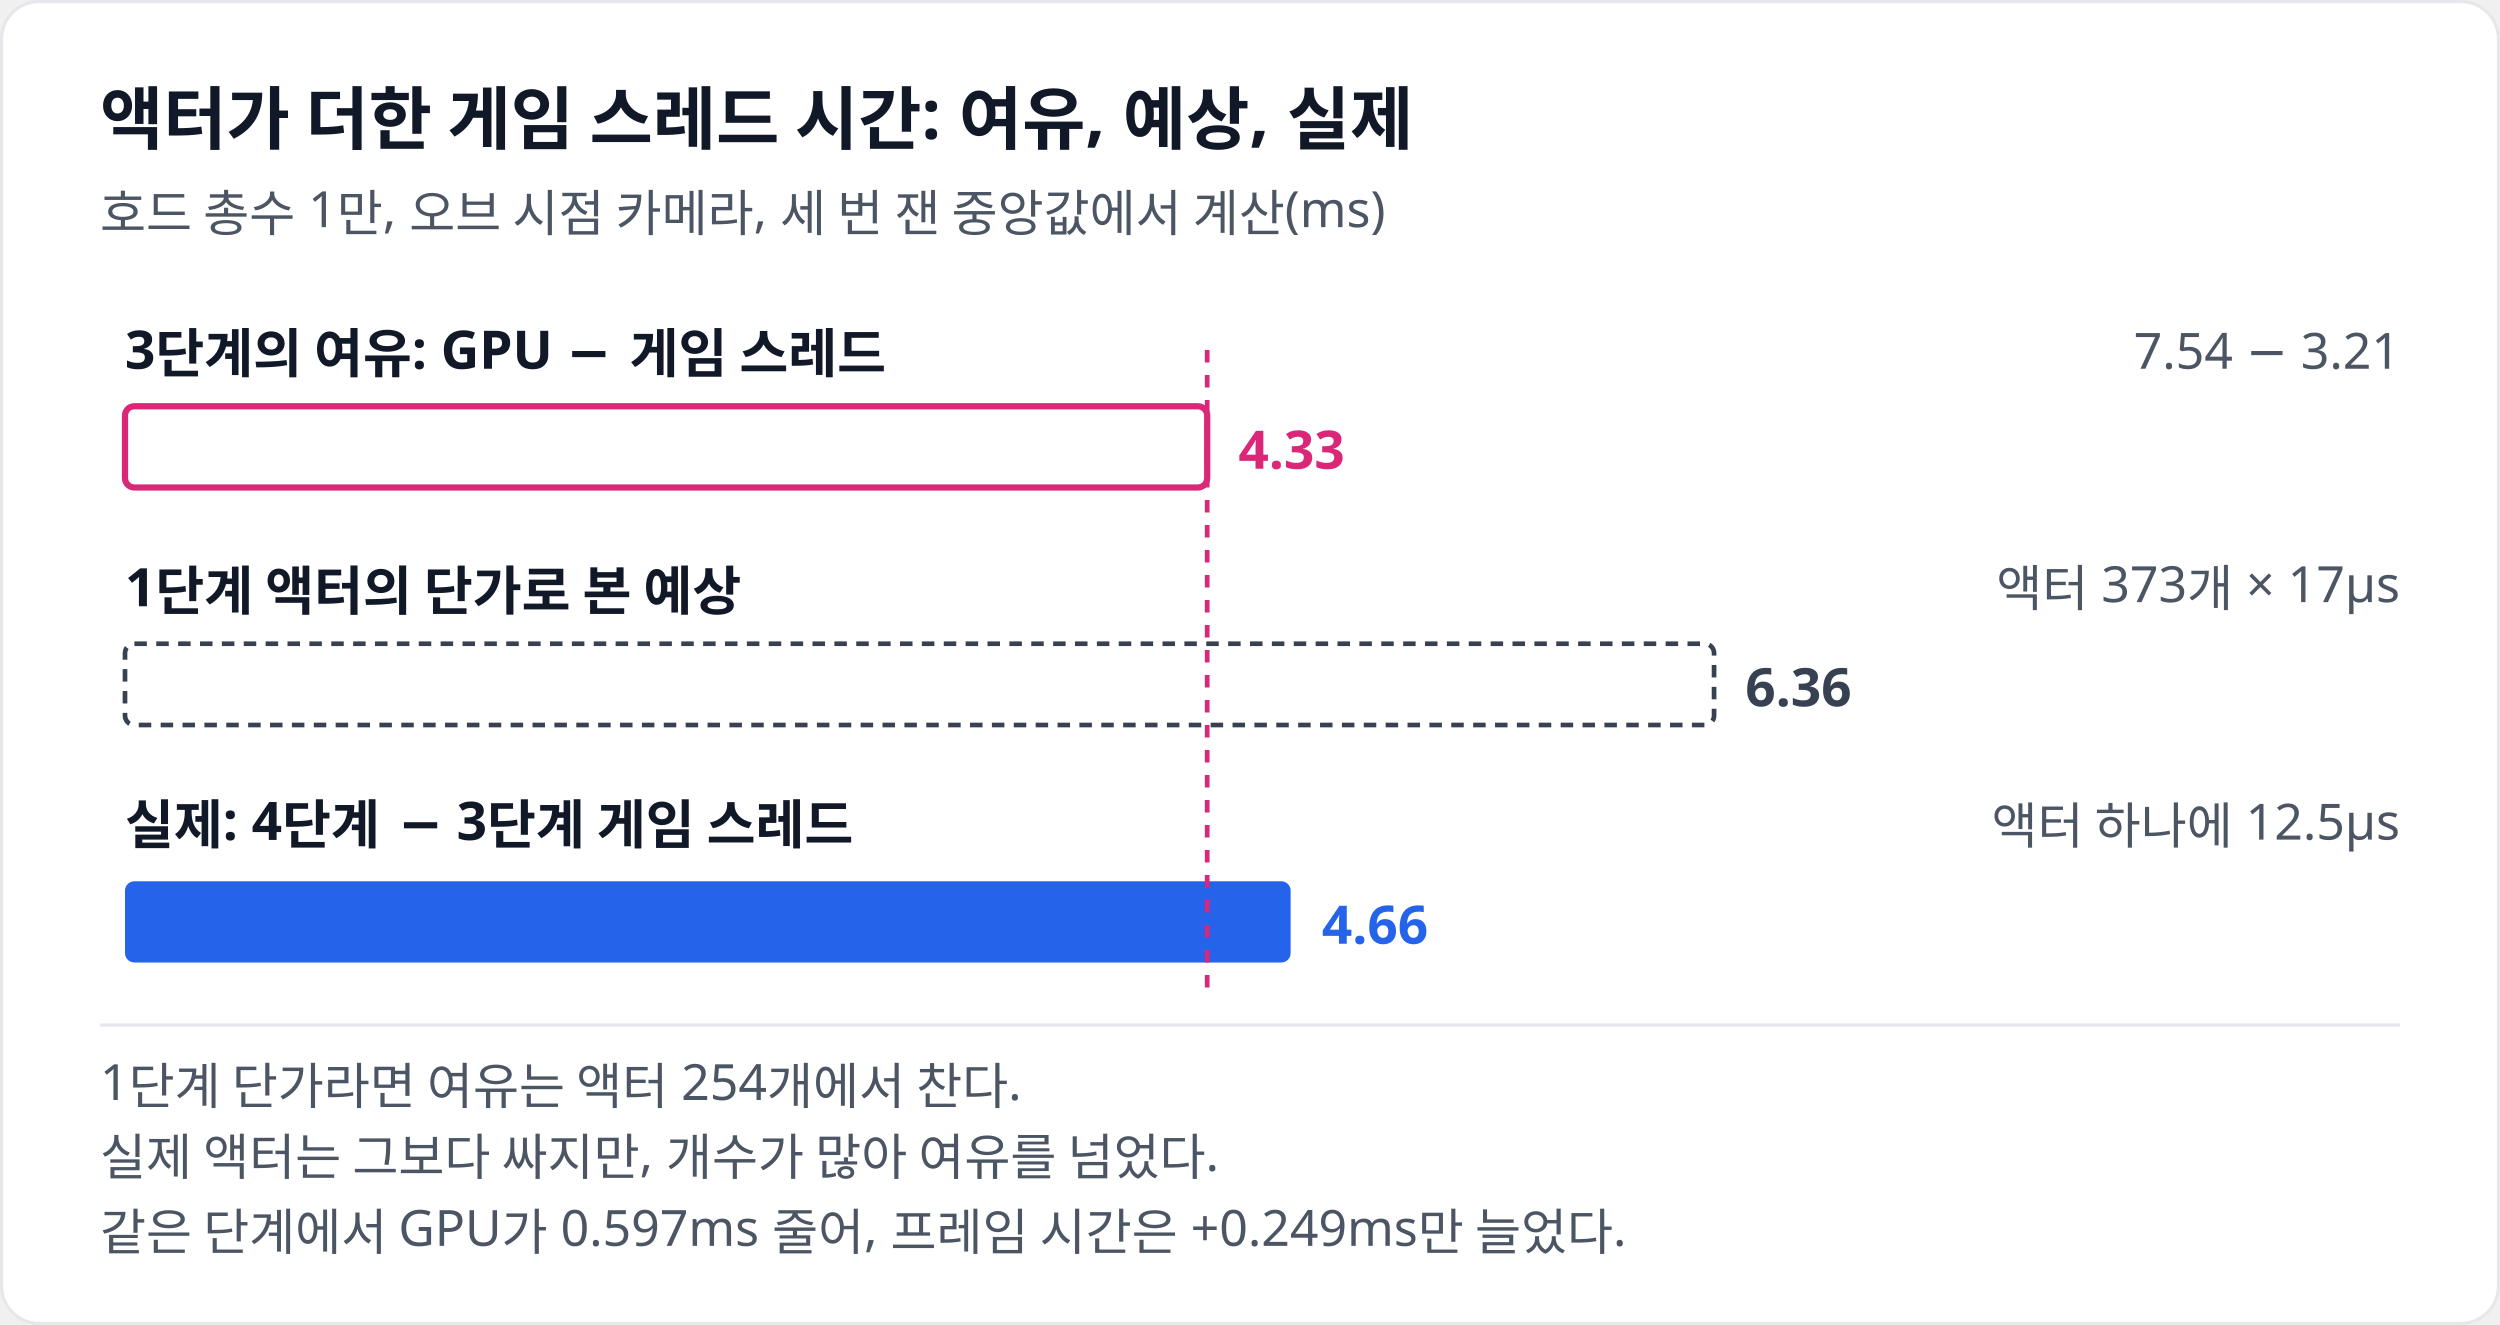
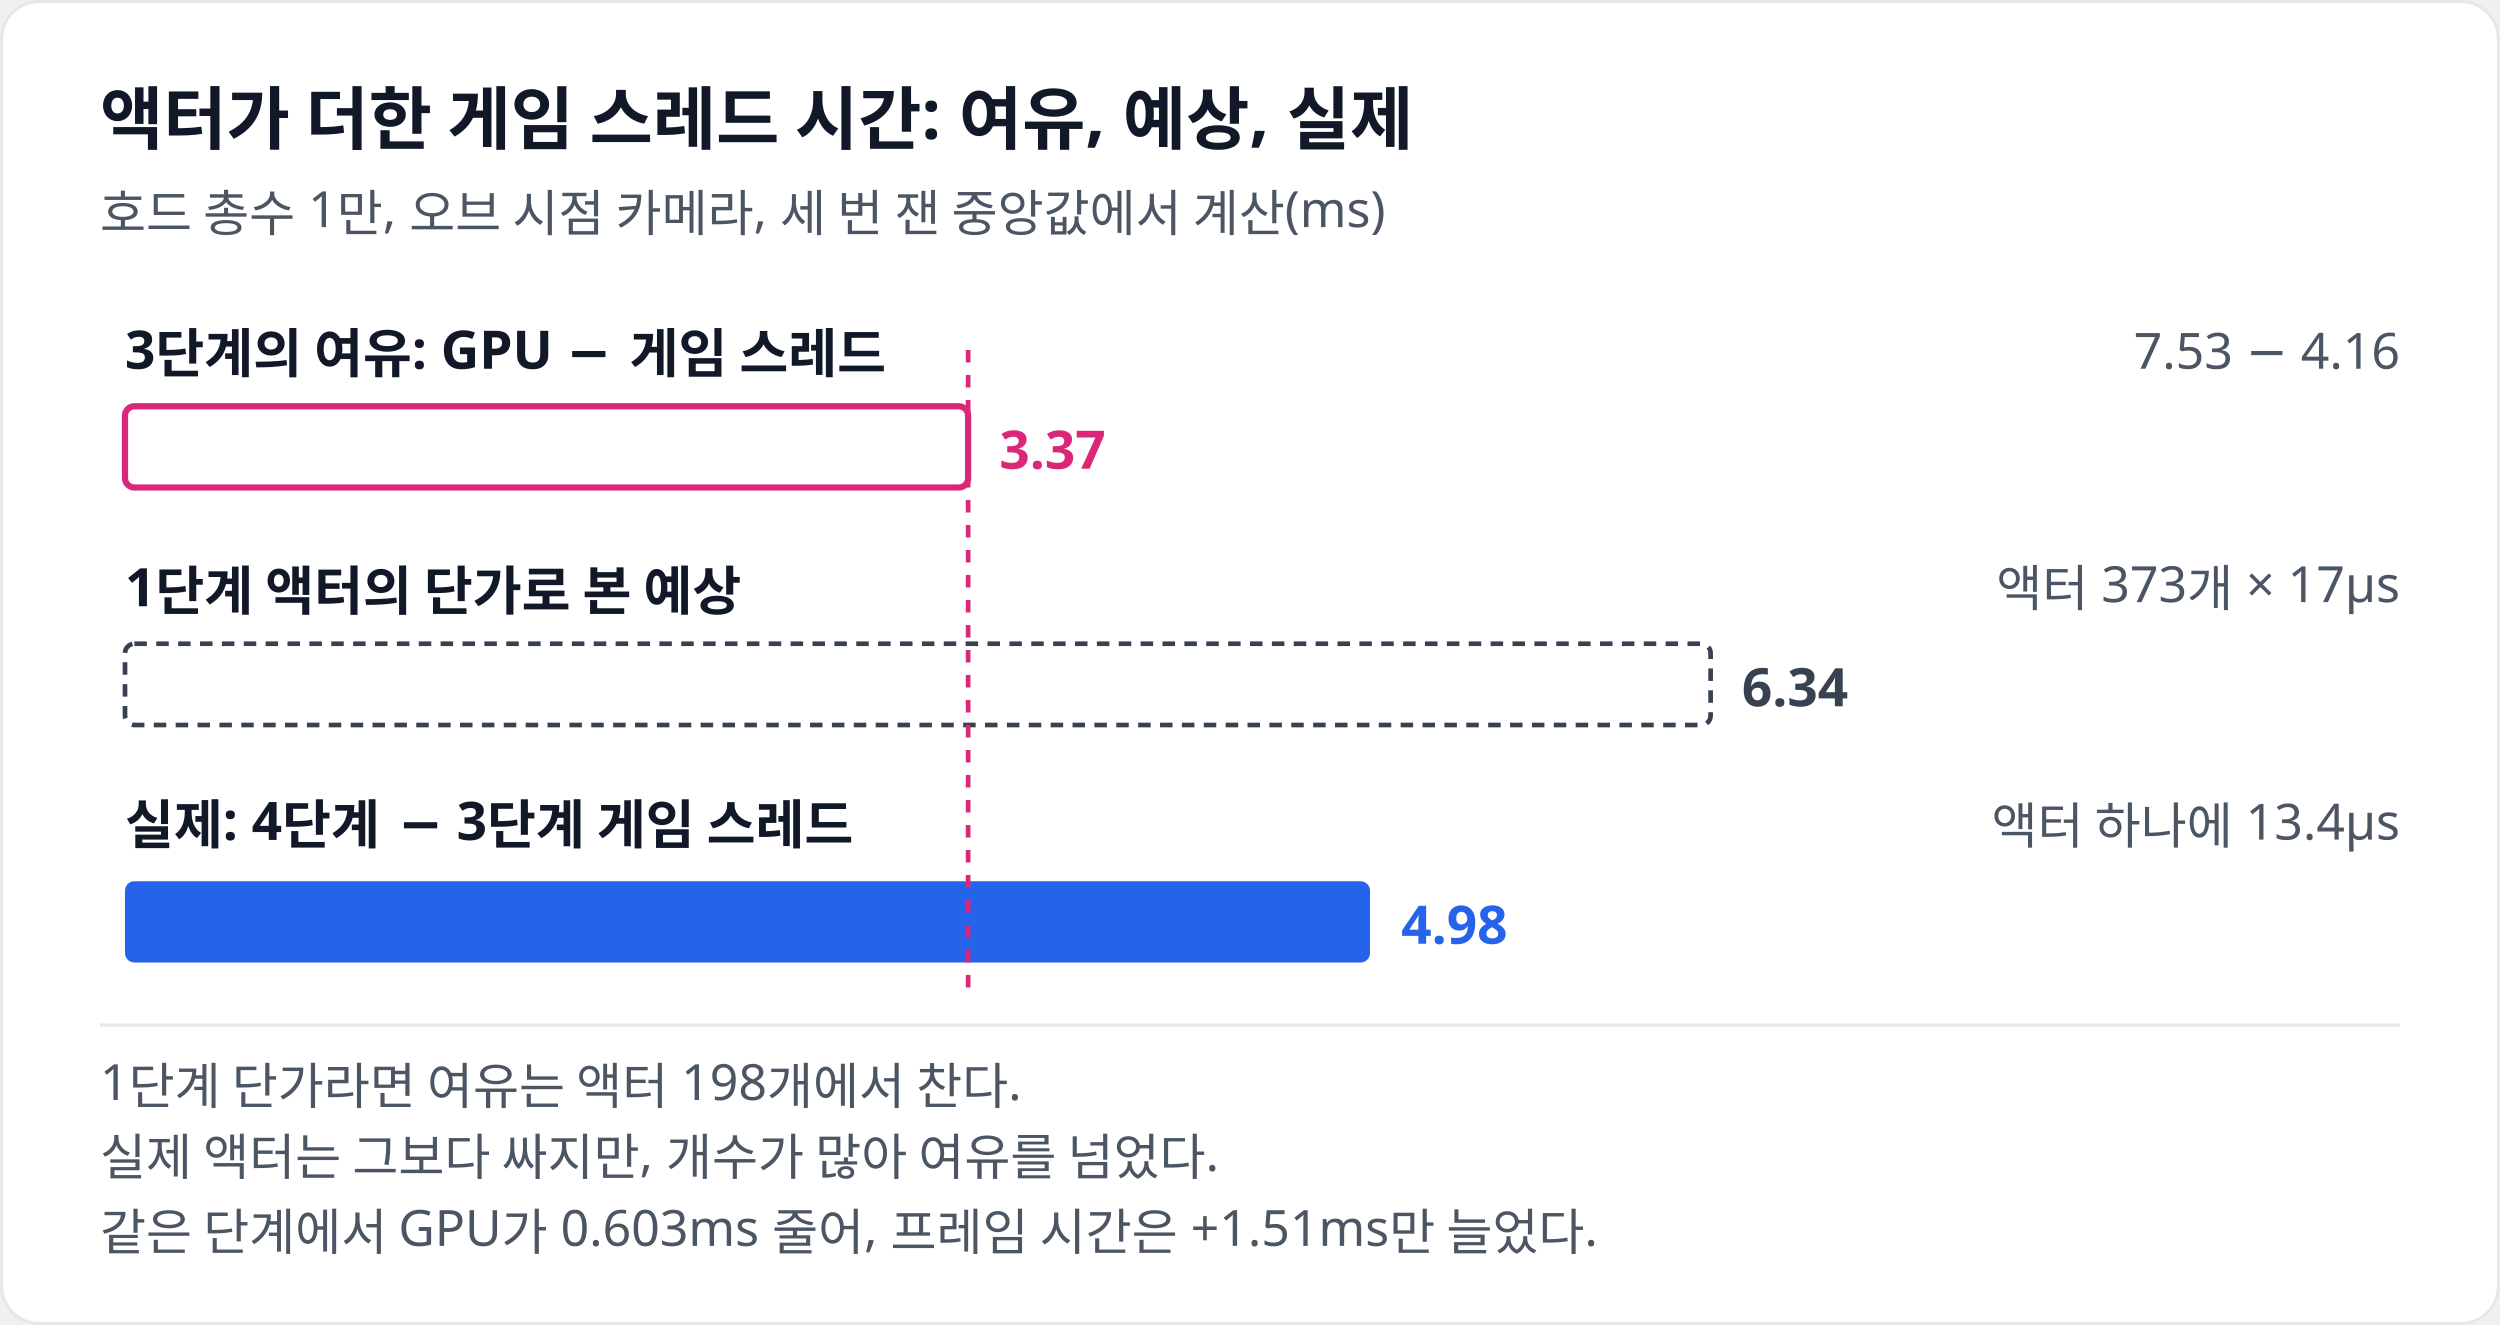
<svg xmlns="http://www.w3.org/2000/svg" width="800" height="424" viewBox="0 0 800 424" font-family="Malgun Gothic, Apple SD Gothic Neo, Noto Sans KR, Segoe UI, sans-serif" font-size="16" fill="#111827">
  <rect x="0.5" y="0.5" width="799" height="423" rx="12" fill="#ffffff" stroke="#e5e7eb" />
  <text x="32" y="46" font-size="22" font-weight="700">액터가 더한 게임 스레드 시간: 여유, 예상, 실제</text>
  <text x="32" y="74" font-size="16" fill="#4b5563">호드 총수 1만, 오브 시점 카메라, 세 번 잰 중앙값에서 계산(ms)</text>
  <text x="40" y="118" font-size="17" font-weight="700">3단계의 여유: GPU − 게임 스레드</text>
-   <text x="768" y="118" text-anchor="end" font-size="16" fill="#4b5563">7.54 − 3.21</text>
-   <rect x="40" y="130" width="346.3" height="26" rx="3" fill="white" stroke="#db2777" stroke-width="2" />
-   <text x="396.3" y="150" font-size="17" font-weight="700" fill="#db2777">4.33</text>
+   <text x="768" y="118" text-anchor="end" font-size="16" fill="#4b5563">7.53 − 4.16</text>
+   <rect x="40" y="130" width="269.8" height="26" rx="3" fill="white" stroke="#db2777" stroke-width="2" />
+   <text x="319.8" y="150" font-size="17" font-weight="700" fill="#db2777">3.37</text>
  <text x="40" y="194" font-size="17" font-weight="700">1단계 액터의 단가로 본 예상</text>
  <text x="768" y="194" text-anchor="end" font-size="16" fill="#4b5563">액터 373개 × 17µs</text>
-   <rect x="40" y="206" width="508.5" height="26" rx="3" fill="white" stroke="#374151" stroke-width="1.5" stroke-dasharray="4 3" />
-   <text x="558.5" y="226" font-size="17" font-weight="700" fill="#374151">6.36</text>
+   <rect x="40" y="206" width="507.4" height="26" rx="3" fill="white" stroke="#374151" stroke-width="1.5" stroke-dasharray="4 3" />
+   <text x="557.4" y="226" font-size="17" font-weight="700" fill="#374151">6.34</text>
  <text x="40" y="270" font-size="17" font-weight="700">실제: 4단계 − 3단계 게임 스레드</text>
-   <text x="768" y="270" text-anchor="end" font-size="16" fill="#4b5563">액터 하나에 12.5µs</text>
-   <rect x="40" y="282" width="373.0" height="26" rx="3" fill="#2563eb" />
-   <text x="423.0" y="302" font-size="17" font-weight="700" fill="#2563eb">4.66</text>
-   <line x1="386.3" y1="112" x2="386.3" y2="316" stroke="#db2777" stroke-width="1.5" stroke-dasharray="4 4" />
+   <text x="768" y="270" text-anchor="end" font-size="16" fill="#4b5563">액터 하나에 13.4µs</text>
+   <rect x="40" y="282" width="398.4" height="26" rx="3" fill="#2563eb" />
+   <text x="448.4" y="302" font-size="17" font-weight="700" fill="#2563eb">4.98</text>
+   <line x1="309.8" y1="112" x2="309.8" y2="316" stroke="#db2777" stroke-width="1.5" stroke-dasharray="4 4" />
  <line x1="32" y1="328" x2="768" y2="328" stroke="#e5e7eb" />
-   <text x="32" y="352" font-size="16" fill="#4b5563">1단계 단가라면 여유는 액터 254개에서 찬다.</text>
+   <text x="32" y="352" font-size="16" fill="#4b5563">1단계 단가라면 여유는 액터 198개에서 찬다.</text>
  <text x="32" y="376" font-size="16" fill="#4b5563">실제 액터는 그보다 싸지만, 개수가 많아 여유를 넘었다.</text>
-   <text x="32" y="400" font-size="16" fill="#4b5563">같은 단계에서 GPU가 0.597ms 줄어, 프레임 시간은 +0.249ms만 늘었다.</text>
+   <text x="32" y="400" font-size="16" fill="#4b5563">같은 단계에서 GPU가 0.603ms 줄어, 프레임 시간은 +1.51ms만 늘었다.</text>
</svg>
